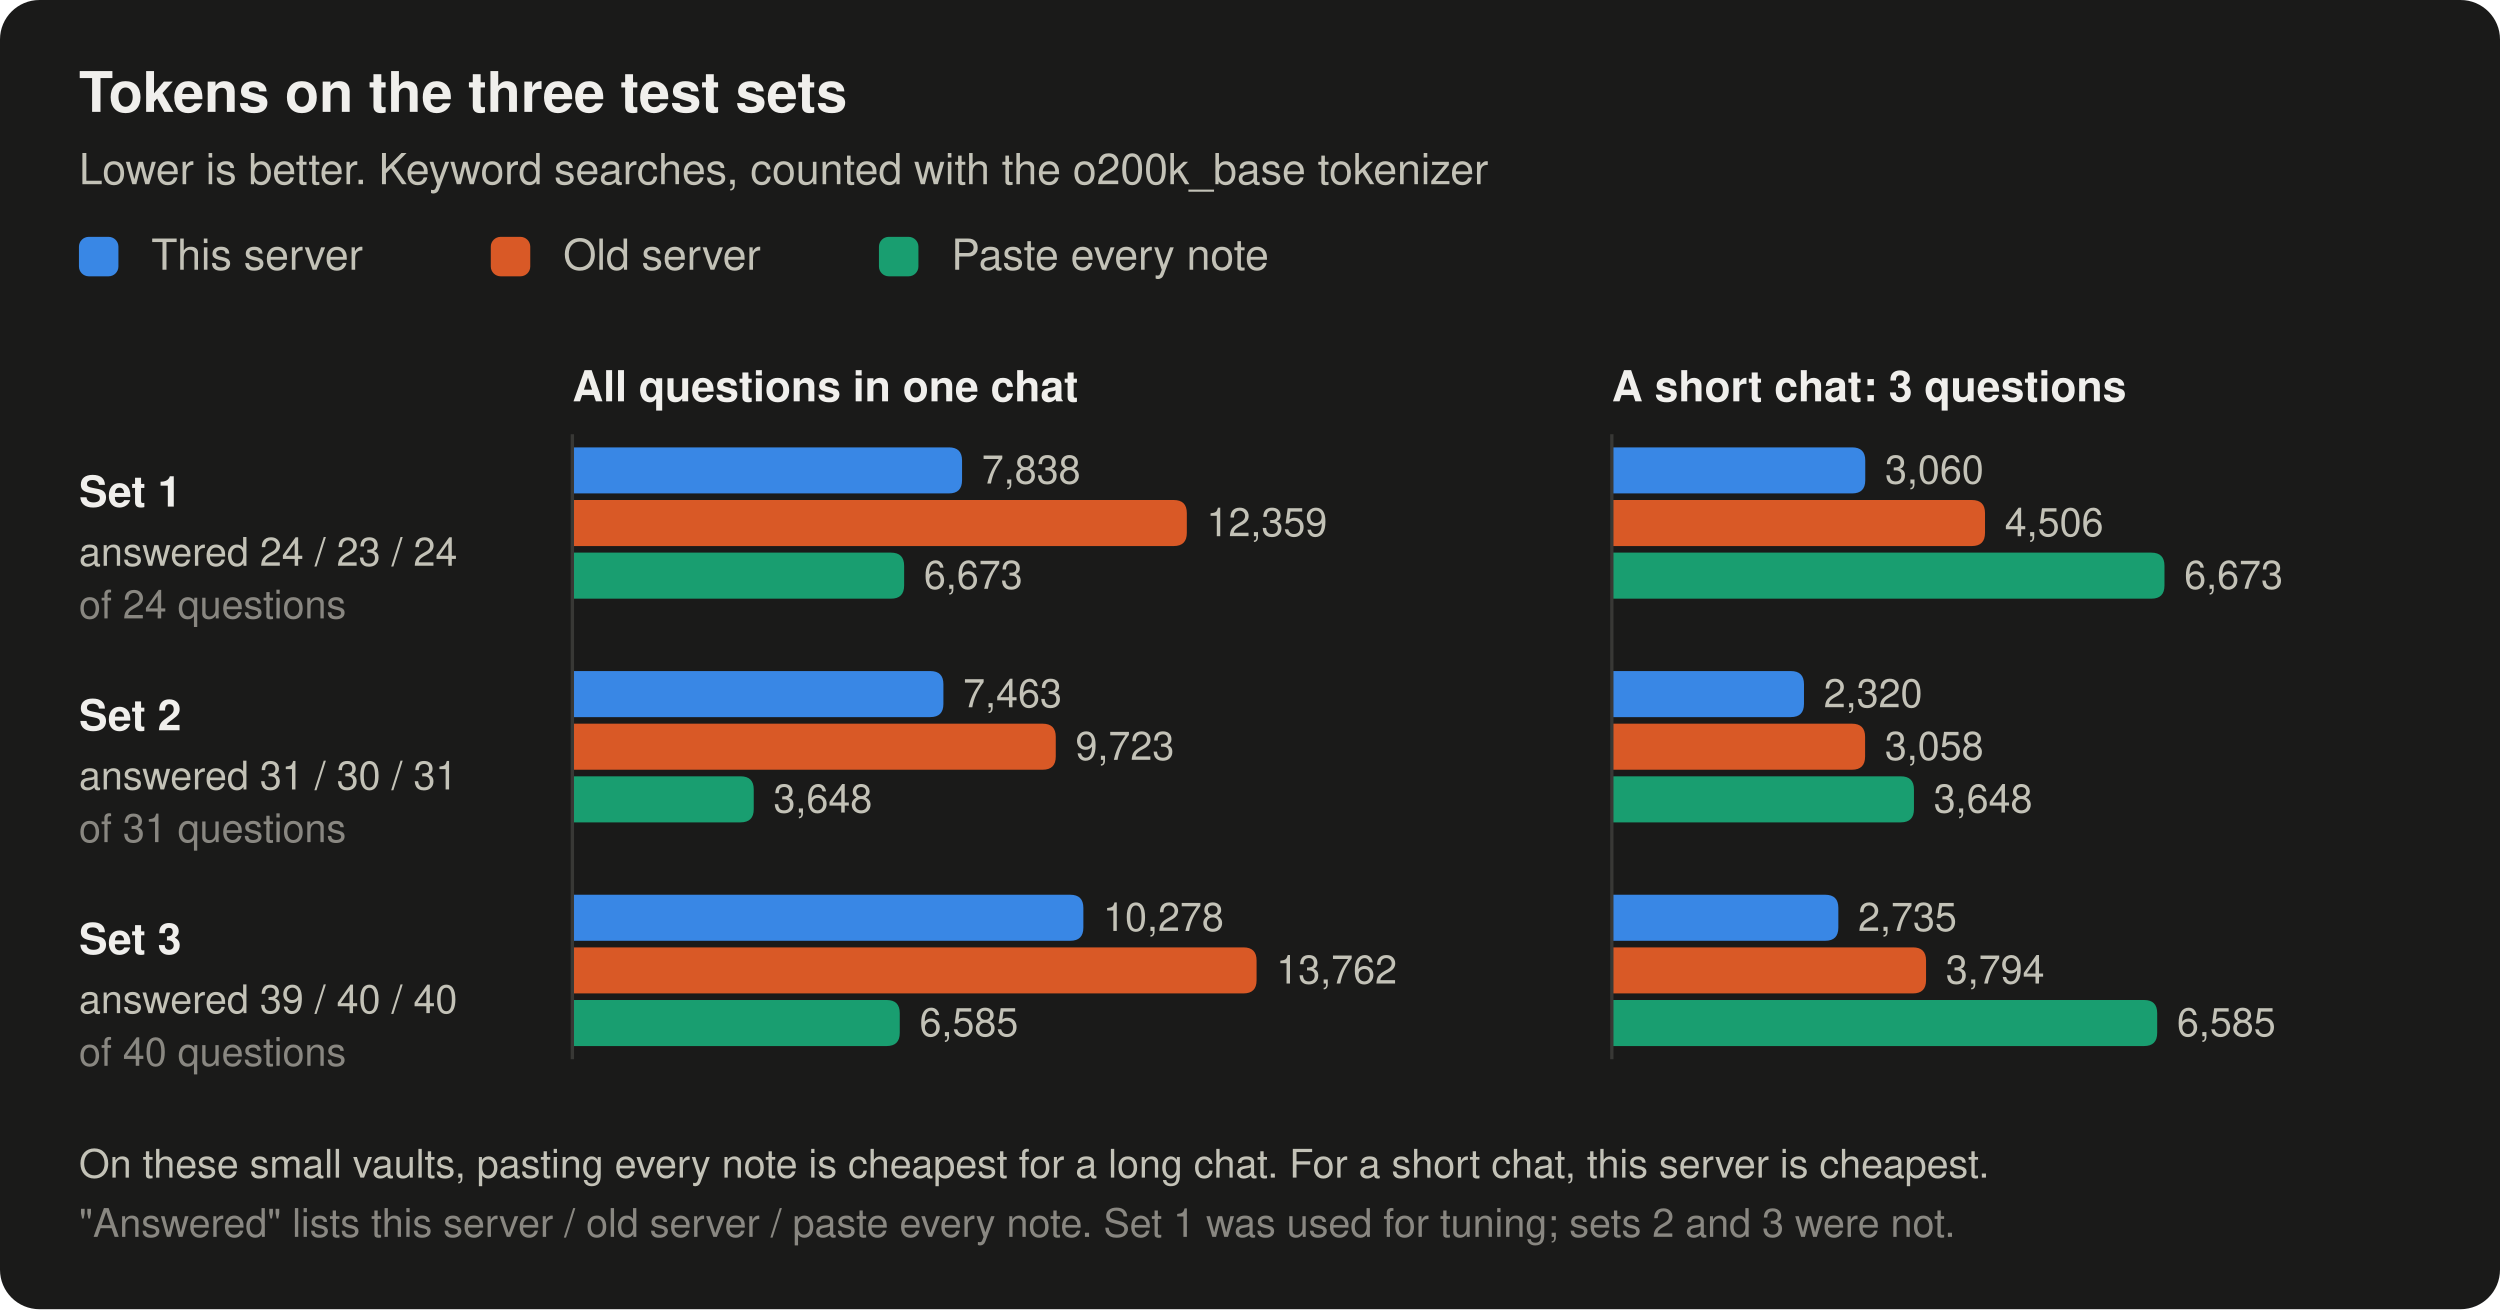
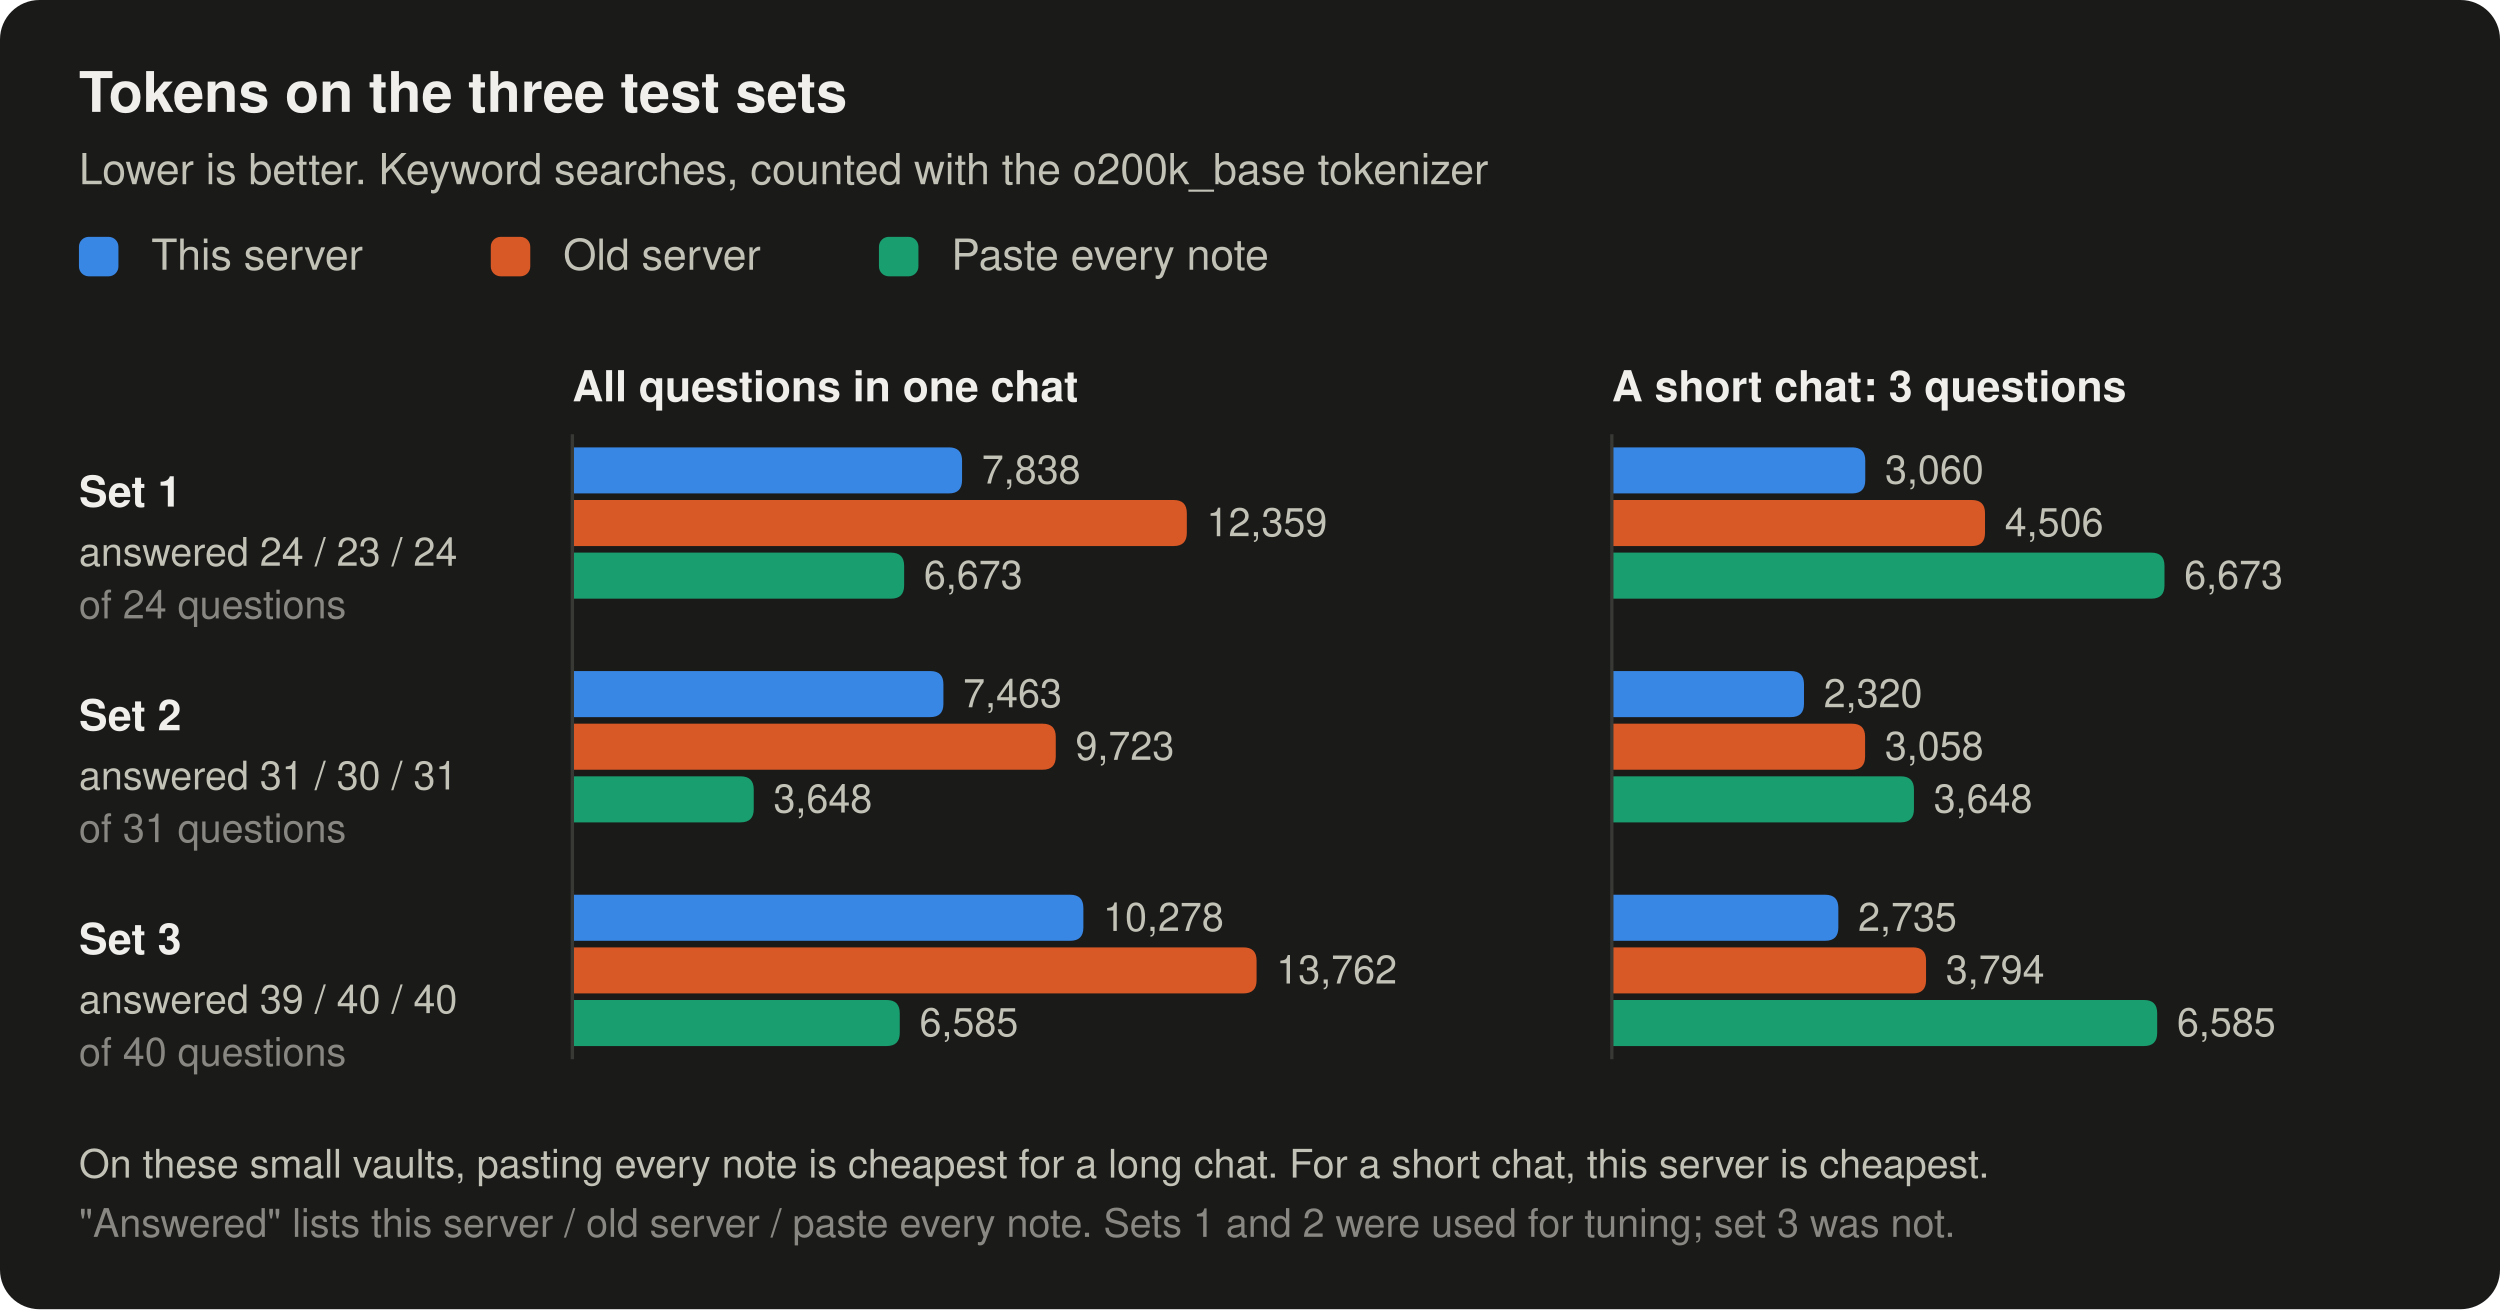
<svg xmlns="http://www.w3.org/2000/svg" width="760" height="398" viewBox="0 0 760 398" role="img" aria-labelledby="t d">
  <rect width="760" height="398" rx="12" fill="#1a1a19" />
  <g font-family="system-ui, -apple-system, &quot;Segoe UI&quot;, Helvetica, Arial, sans-serif">
    <text x="24" y="34" font-size="17" font-weight="600" fill="#f0efec">Tokens on the three test sets</text>
    <text x="24" y="56" font-size="13" fill="#c3c2b7">Lower is better. Keyword searches, counted with the o200k_base tokenizer</text>
    <rect x="24" y="72" width="12" height="12" rx="3" fill="#3987e5" />
    <text x="46" y="82" font-size="13" fill="#c3c2b7">This server</text>
    <rect x="149.2" y="72" width="12" height="12" rx="3" fill="#d95926" />
    <text x="171.2" y="82" font-size="13" fill="#c3c2b7">Old server</text>
    <rect x="267.2" y="72" width="12" height="12" rx="3" fill="#199e70" />
    <text x="289.2" y="82" font-size="13" fill="#c3c2b7">Paste every note</text>
    <text x="24" y="154" font-size="13" font-weight="600" fill="#f0efec">Set 1</text>
    <text x="24" y="172" font-size="12" fill="#c3c2b7">answered 24 / 23 / 24</text>
    <text x="24" y="188" font-size="12" fill="#898781">of 24 questions</text>
    <text x="24" y="222" font-size="13" font-weight="600" fill="#f0efec">Set 2</text>
    <text x="24" y="240" font-size="12" fill="#c3c2b7">answered 31 / 30 / 31</text>
    <text x="24" y="256" font-size="12" fill="#898781">of 31 questions</text>
    <text x="24" y="290" font-size="13" font-weight="600" fill="#f0efec">Set 3</text>
    <text x="24" y="308" font-size="12" fill="#c3c2b7">answered 39 / 40 / 40</text>
    <text x="24" y="324" font-size="12" fill="#898781">of 40 questions</text>
    <text x="174" y="122" font-size="13" font-weight="600" fill="#f0efec">All questions in one chat</text>
    <path d="M174,136 H288.464 Q292.464,136 292.464,140 V146 Q292.464,150 288.464,150 H174 Z" fill="#3987e5" />
    <text x="298.464" y="147" font-size="12" fill="#c3c2b7" style="font-variant-numeric: tabular-nums">7,838</text>
    <path d="M174,152 H356.795 Q360.795,152 360.795,156 V162 Q360.795,166 356.795,166 H174 Z" fill="#d95926" />
    <text x="366.795" y="163" font-size="12" fill="#c3c2b7" style="font-variant-numeric: tabular-nums">12,359</text>
    <path d="M174,168 H270.856 Q274.856,168 274.856,172 V178 Q274.856,182 270.856,182 H174 Z" fill="#199e70" />
    <text x="280.856" y="179" font-size="12" fill="#c3c2b7" style="font-variant-numeric: tabular-nums">6,673</text>
    <path d="M174,204 H282.796 Q286.796,204 286.796,208 V214 Q286.796,218 282.796,218 H174 Z" fill="#3987e5" />
    <text x="292.796" y="215" font-size="12" fill="#c3c2b7" style="font-variant-numeric: tabular-nums">7,463</text>
    <path d="M174,220 H316.954 Q320.954,220 320.954,224 V230 Q320.954,234 316.954,234 H174 Z" fill="#d95926" />
    <text x="326.954" y="231" font-size="12" fill="#c3c2b7" style="font-variant-numeric: tabular-nums">9,723</text>
    <path d="M174,236 H225.136 Q229.136,236 229.136,240 V246 Q229.136,250 225.136,250 H174 Z" fill="#199e70" />
    <text x="235.136" y="247" font-size="12" fill="#c3c2b7" style="font-variant-numeric: tabular-nums">3,648</text>
    <path d="M174,272 H325.343 Q329.343,272 329.343,276 V282 Q329.343,286 325.343,286 H174 Z" fill="#3987e5" />
    <text x="335.343" y="283" font-size="12" fill="#c3c2b7" style="font-variant-numeric: tabular-nums">10,278</text>
    <path d="M174,288 H378 Q382,288 382,292 V298 Q382,302 378,302 H174 Z" fill="#d95926" />
    <text x="388" y="299" font-size="12" fill="#c3c2b7" style="font-variant-numeric: tabular-nums">13,762</text>
    <path d="M174,304 H269.526 Q273.526,304 273.526,308 V314 Q273.526,318 269.526,318 H174 Z" fill="#199e70" />
    <text x="279.526" y="315" font-size="12" fill="#c3c2b7" style="font-variant-numeric: tabular-nums">6,585</text>
    <line x1="174" y1="132" x2="174" y2="322" stroke="#383835" stroke-width="1" />
    <text x="490" y="122" font-size="13" font-weight="600" fill="#f0efec">A short chat: 3 questions</text>
    <path d="M490,136 H563.039 Q567.039,136 567.039,140 V146 Q567.039,150 563.039,150 H490 Z" fill="#3987e5" />
    <text x="573.039" y="147" font-size="12" fill="#c3c2b7" style="font-variant-numeric: tabular-nums">3,060</text>
    <path d="M490,152 H599.443 Q603.443,152 603.443,156 V162 Q603.443,166 599.443,166 H490 Z" fill="#d95926" />
    <text x="609.443" y="163" font-size="12" fill="#c3c2b7" style="font-variant-numeric: tabular-nums">4,506</text>
    <path d="M490,168 H654 Q658,168 658,172 V178 Q658,182 654,182 H490 Z" fill="#199e70" />
    <text x="664" y="179" font-size="12" fill="#c3c2b7" style="font-variant-numeric: tabular-nums">6,673</text>
    <path d="M490,204 H544.409 Q548.409,204 548.409,208 V214 Q548.409,218 544.409,218 H490 Z" fill="#3987e5" />
    <text x="554.409" y="215" font-size="12" fill="#c3c2b7" style="font-variant-numeric: tabular-nums">2,320</text>
    <path d="M490,220 H562.988 Q566.988,220 566.988,224 V230 Q566.988,234 562.988,234 H490 Z" fill="#d95926" />
    <text x="572.988" y="231" font-size="12" fill="#c3c2b7" style="font-variant-numeric: tabular-nums">3,058</text>
    <path d="M490,236 H577.842 Q581.842,236 581.842,240 V246 Q581.842,250 577.842,250 H490 Z" fill="#199e70" />
    <text x="587.842" y="247" font-size="12" fill="#c3c2b7" style="font-variant-numeric: tabular-nums">3,648</text>
    <path d="M490,272 H554.857 Q558.857,272 558.857,276 V282 Q558.857,286 554.857,286 H490 Z" fill="#3987e5" />
    <text x="564.857" y="283" font-size="12" fill="#c3c2b7" style="font-variant-numeric: tabular-nums">2,735</text>
    <path d="M490,288 H581.518 Q585.518,288 585.518,292 V298 Q585.518,302 581.518,302 H490 Z" fill="#d95926" />
    <text x="591.518" y="299" font-size="12" fill="#c3c2b7" style="font-variant-numeric: tabular-nums">3,794</text>
    <path d="M490,304 H651.785 Q655.785,304 655.785,308 V314 Q655.785,318 651.785,318 H490 Z" fill="#199e70" />
    <text x="661.785" y="315" font-size="12" fill="#c3c2b7" style="font-variant-numeric: tabular-nums">6,585</text>
    <line x1="490" y1="132" x2="490" y2="322" stroke="#383835" stroke-width="1" />
    <text x="24" y="358" font-size="12" fill="#c3c2b7">On these small vaults, pasting every note is cheapest for a long chat. For a short chat, this server is cheapest.</text>
-     <text x="24" y="376" font-size="12" fill="#898781">"Answered" lists this server / old server / paste every note. Set 1 was used for tuning; sets 2 and 3 were not.</text>
+     <text x="24" y="376" font-size="12" fill="#898781">"Answered" lists this server / old server / paste every note. Sets 1 and 2 were used for tuning; set 3 was not.</text>
  </g>
</svg>
